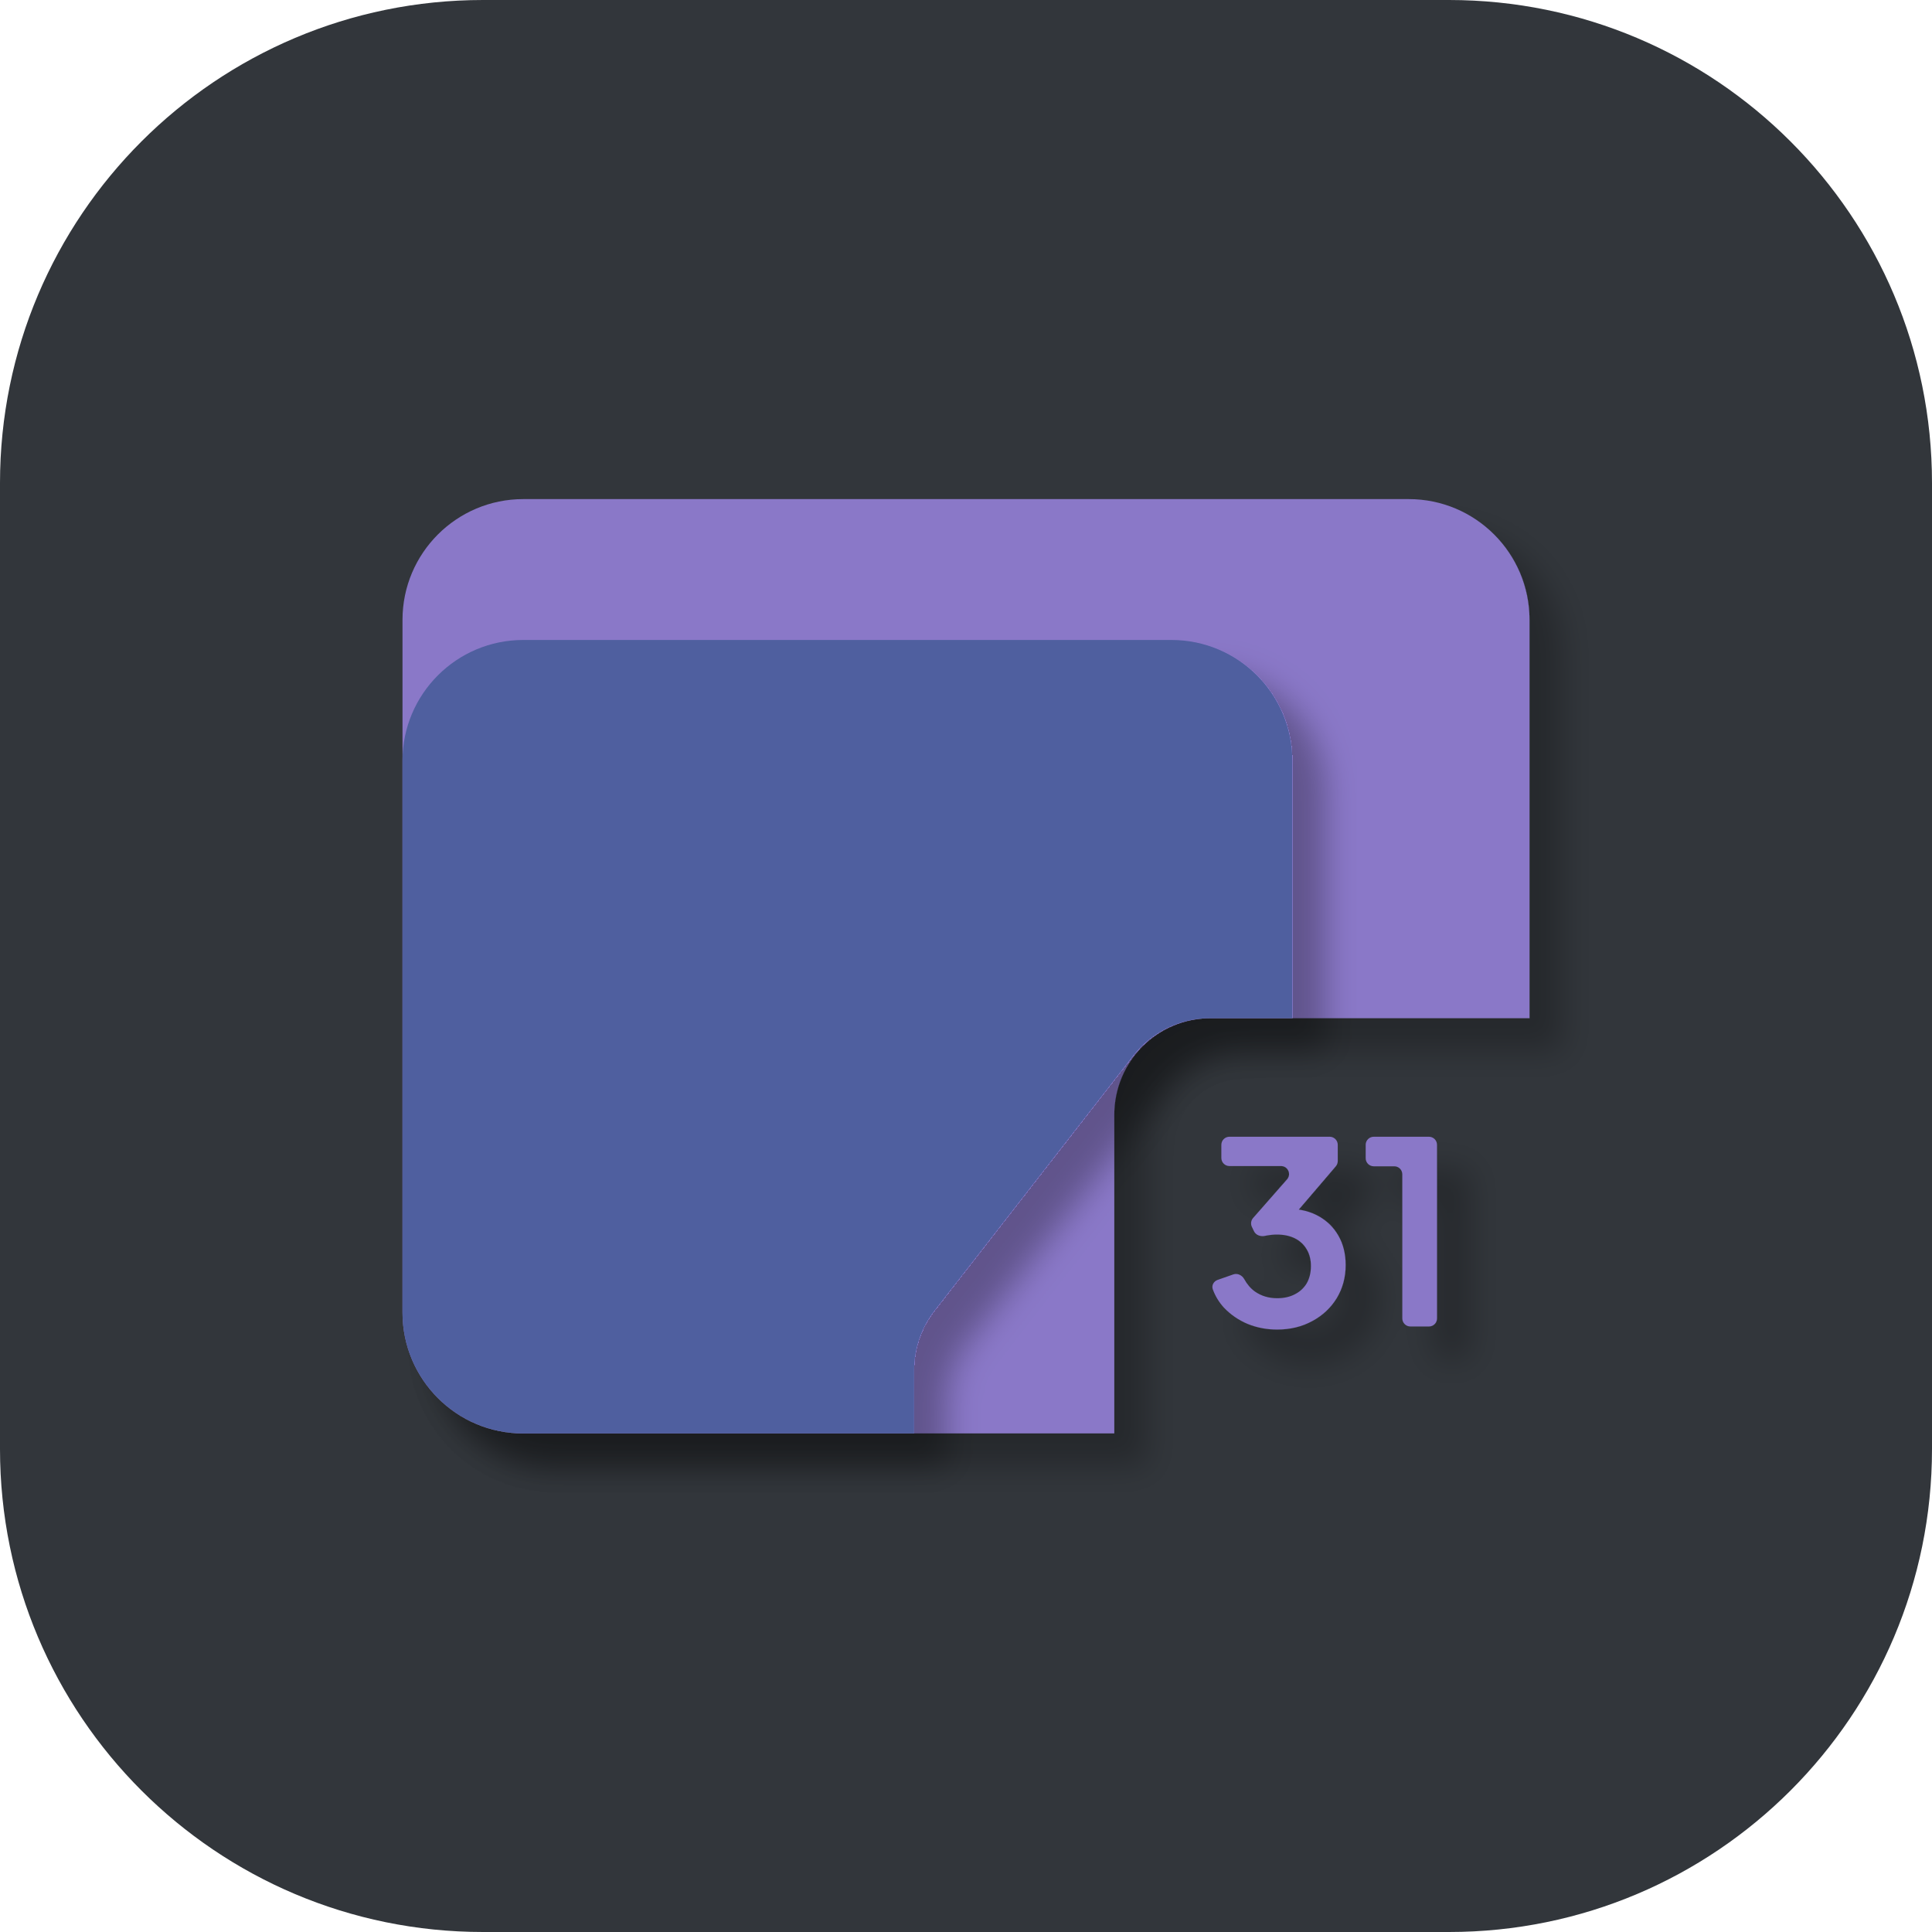
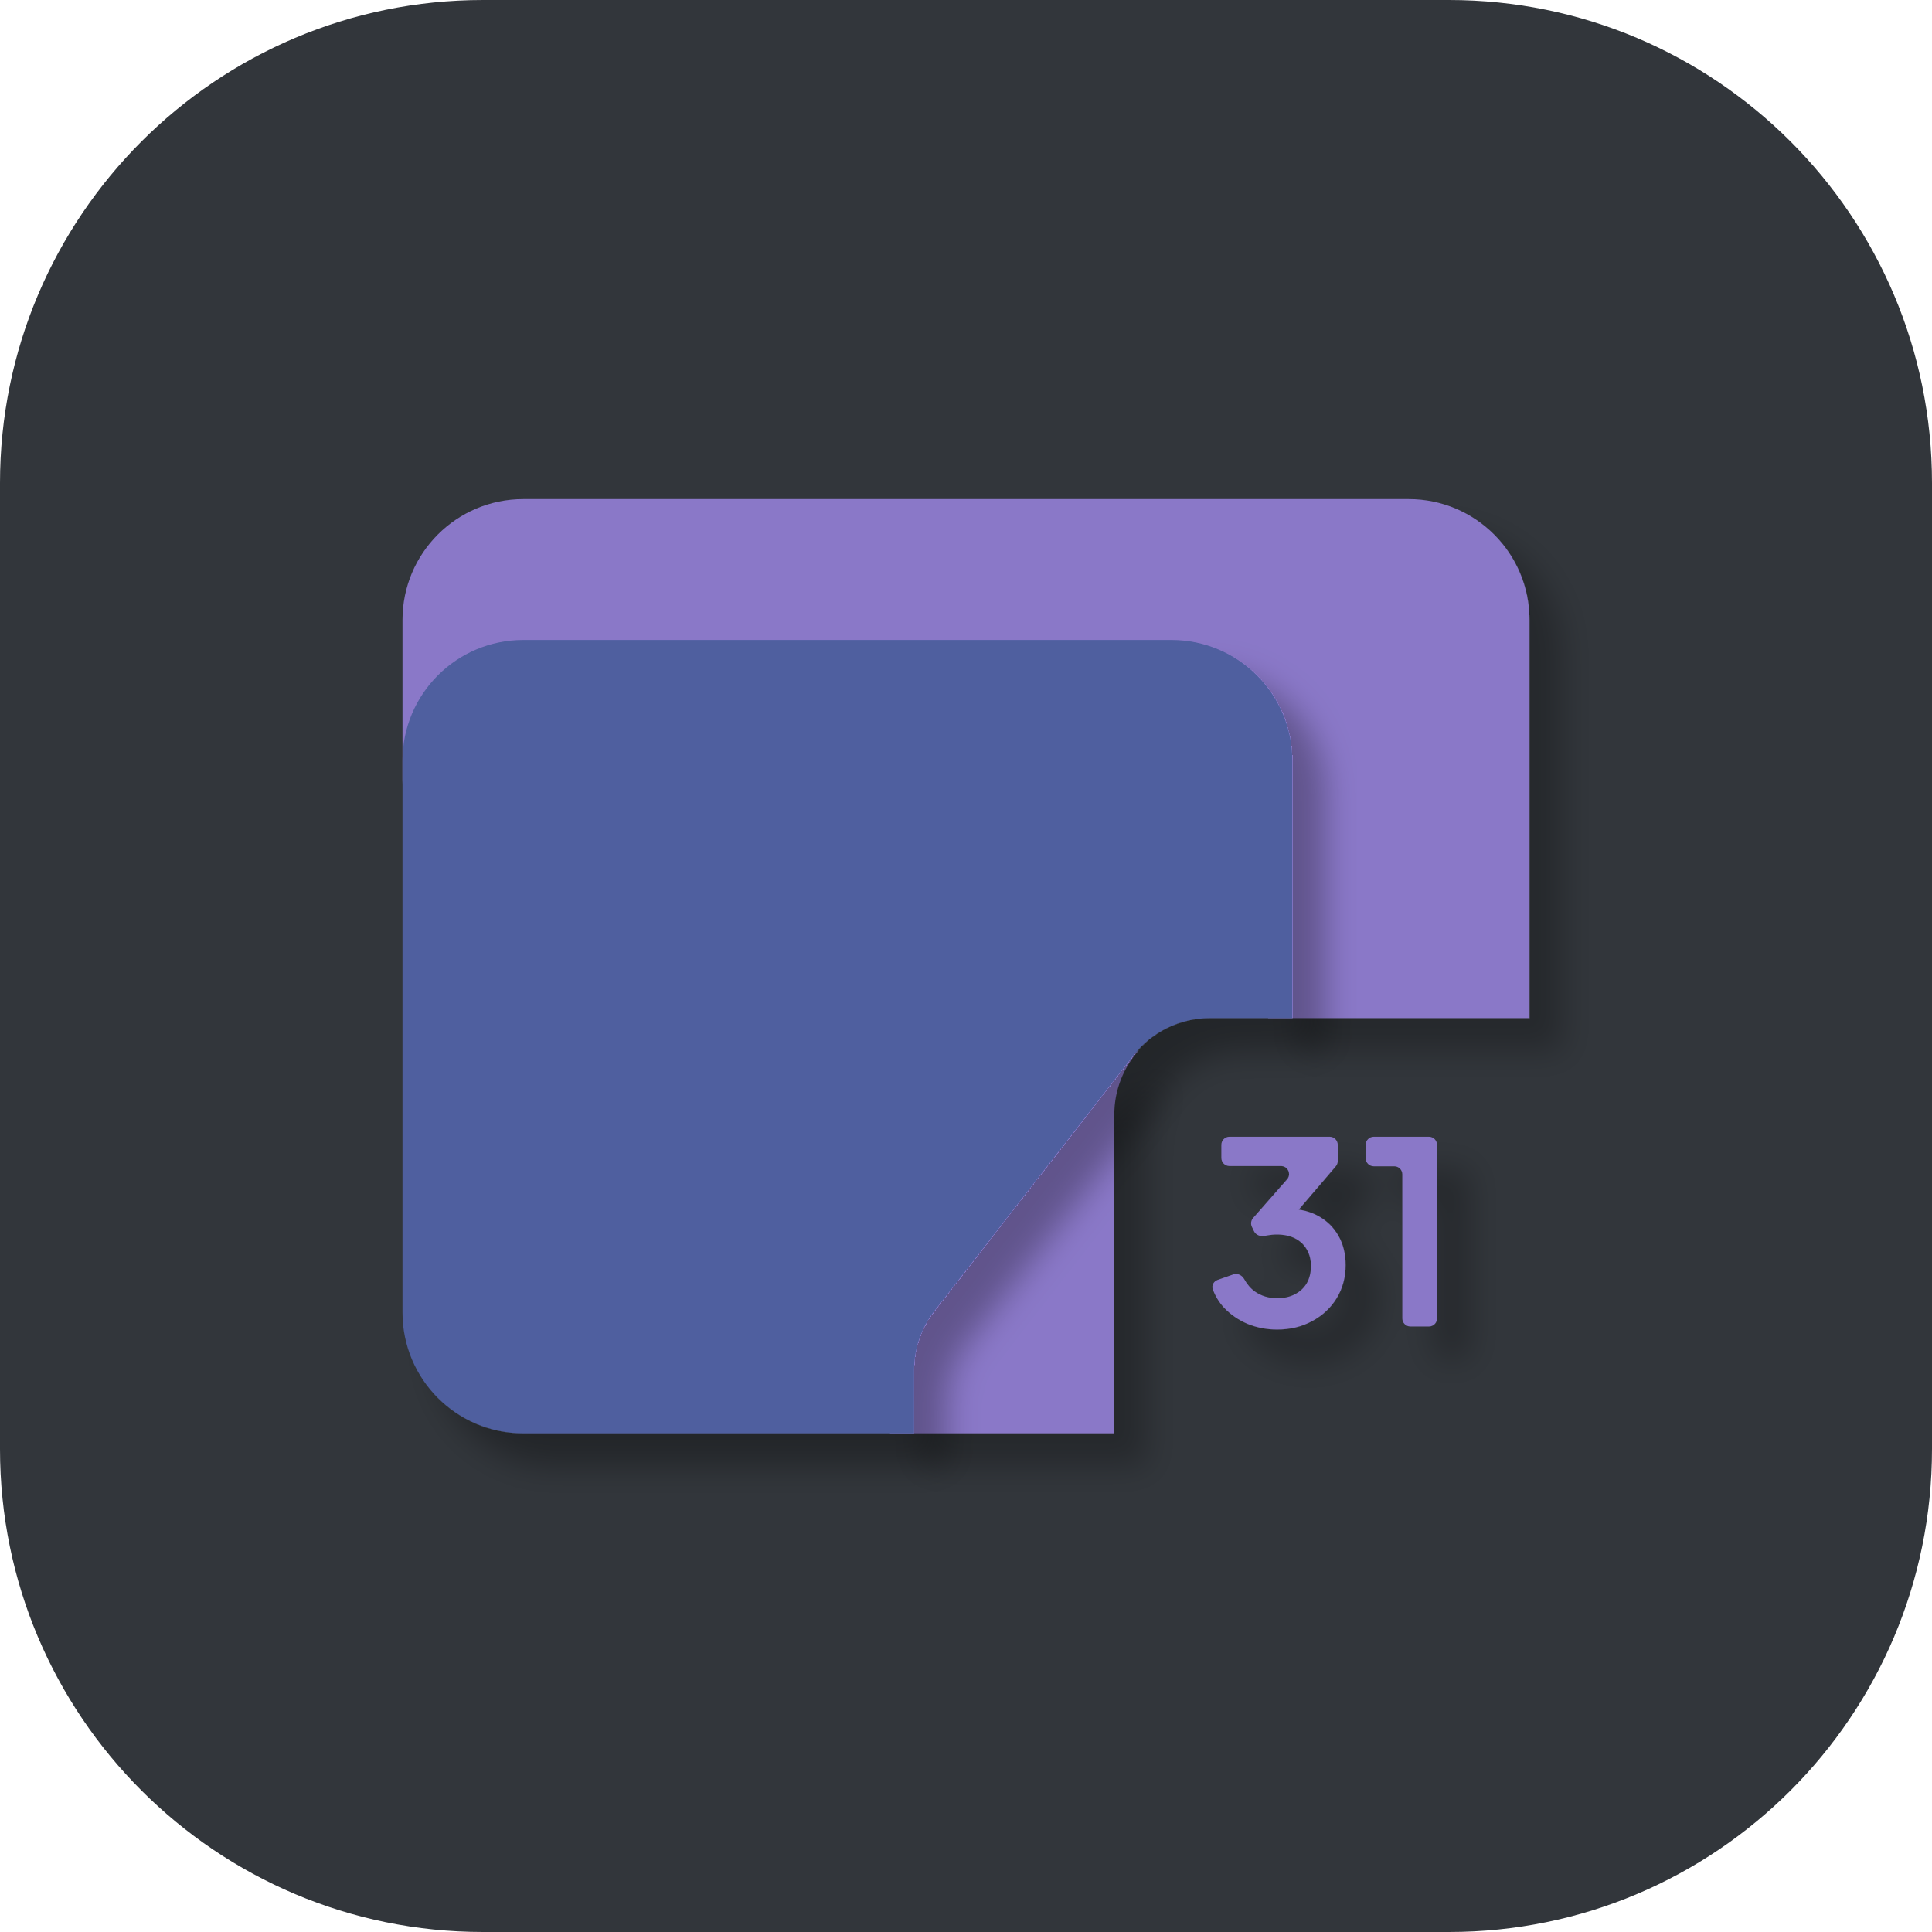
<svg xmlns="http://www.w3.org/2000/svg" width="24" height="24" viewBox="0 0 24 24" fill="none">
  <rect width="24" height="24" rx="6" fill="#32363B" />
-   <g filter="url(#filter0_d_148_240)">
-     <path d="M17.5 6.2C18.328 6.2 19 6.872 19 7.7V12.648H15.042C14.379 12.648 13.842 13.185 13.842 13.848V17.806H6.5C5.672 17.806 5 17.134 5 16.306V7.7C5 6.872 5.672 6.2 6.5 6.2H17.5Z" fill="#8A78C8" />
+   <g filter="url(#filter0_d_289_1145)">
+     <path d="M14.151 13.043C13.959 13.256 13.842 13.538 13.842 13.847V17.805H11.055V17.02C11.055 16.753 11.144 16.493 11.309 16.283C12.204 14.6 12.704 13.652 14.081 13.11C14.103 13.081 14.127 13.059 14.151 13.043ZM17.5 6.2C18.328 6.2 19 6.872 19 7.7V12.647H15.753V9.45C15.753 8.622 15.381 8.25 14.553 8.25H6.5C5.672 8.25 5 8.922 5 9.75L5 7.7C5 6.872 5.672 6.2 6.5 6.2H17.5Z" fill="#8A78C8" />
  </g>
-   <g filter="url(#filter1_d_148_240)">
-     <path d="M14.553 7.95C15.381 7.95 16.053 8.622 16.053 9.45V12.648H15.027C14.657 12.648 14.307 12.819 14.08 13.11L11.608 16.282C11.444 16.493 11.355 16.753 11.355 17.02V17.806H6.5C5.672 17.806 5 17.134 5 16.306V9.45C5 8.622 5.672 7.95 6.5 7.95H14.553Z" fill="#4F5F9F" />
+   <g filter="url(#filter1_d_289_1145)">
+     <path d="M14.553 7.95C15.381 7.95 16.053 8.622 16.053 9.45V12.647H15.027C14.657 12.647 14.308 12.818 14.081 13.11L11.609 16.283C11.444 16.493 11.355 16.753 11.355 17.02V17.805H6.5C5.672 17.805 5 17.134 5 16.305V9.45C5 8.622 5.672 7.95 6.5 7.95H14.553Z" fill="#4F5F9F" />
  </g>
-   <g filter="url(#filter2_d_148_240)">
+   <g filter="url(#filter2_d_289_1145)">
    <path d="M17.52 16.478C17.465 16.478 17.42 16.433 17.42 16.378V14.588C17.42 14.533 17.376 14.488 17.32 14.488H17.065C17.01 14.488 16.965 14.443 16.965 14.388V14.221C16.965 14.166 17.01 14.121 17.065 14.121H17.751C17.806 14.121 17.851 14.166 17.851 14.221V16.378C17.851 16.433 17.806 16.478 17.751 16.478H17.52Z" fill="#8A78C8" />
    <path d="M15.865 16.516C15.736 16.516 15.614 16.493 15.498 16.446C15.384 16.398 15.286 16.33 15.204 16.244C15.143 16.177 15.097 16.102 15.066 16.017C15.048 15.969 15.076 15.918 15.124 15.9L15.321 15.831C15.373 15.813 15.429 15.841 15.456 15.889C15.491 15.953 15.535 16.005 15.589 16.044C15.668 16.099 15.759 16.127 15.865 16.127C15.949 16.127 16.022 16.111 16.083 16.079C16.146 16.048 16.196 16.002 16.232 15.943C16.267 15.882 16.285 15.81 16.285 15.728C16.285 15.646 16.267 15.576 16.232 15.519C16.198 15.46 16.149 15.415 16.086 15.383C16.023 15.352 15.948 15.336 15.862 15.336C15.822 15.336 15.779 15.34 15.735 15.348C15.729 15.35 15.723 15.351 15.717 15.352C15.662 15.365 15.601 15.345 15.577 15.294L15.551 15.24C15.534 15.204 15.54 15.161 15.566 15.131L15.988 14.651C16.045 14.586 15.999 14.485 15.913 14.485H15.272C15.217 14.485 15.172 14.44 15.172 14.385V14.221C15.172 14.166 15.217 14.121 15.272 14.121H16.518C16.573 14.121 16.618 14.166 16.618 14.221V14.423C16.618 14.447 16.609 14.47 16.594 14.488L16.004 15.178L16.01 15.016C16.151 15.018 16.275 15.049 16.38 15.108C16.486 15.167 16.568 15.248 16.627 15.352C16.686 15.455 16.716 15.576 16.716 15.716C16.716 15.867 16.679 16.004 16.605 16.127C16.531 16.247 16.43 16.342 16.301 16.411C16.173 16.481 16.027 16.516 15.865 16.516Z" fill="#8A78C8" />
  </g>
  <defs>
-     <filter id="filter0_d_148_240" x="5" y="6.2" width="14.8" height="12.405" filterUnits="userSpaceOnUse" color-interpolation-filters="sRGB">
+     <filter id="filter0_d_289_1145" x="5" y="6.2" width="14.8" height="12.405" filterUnits="userSpaceOnUse" color-interpolation-filters="sRGB">
      <feFlood flood-opacity="0" result="BackgroundImageFix" />
      <feColorMatrix in="SourceAlpha" type="matrix" values="0 0 0 0 0 0 0 0 0 0 0 0 0 0 0 0 0 0 127 0" result="hardAlpha" />
      <feOffset dx="0.4" dy="0.4" />
      <feGaussianBlur stdDeviation="0.2" />
      <feComposite in2="hardAlpha" operator="out" />
      <feColorMatrix type="matrix" values="0 0 0 0 0 0 0 0 0 0 0 0 0 0 0 0 0 0 0.25 0" />
-       <feBlend mode="normal" in2="BackgroundImageFix" result="effect1_dropShadow_148_240" />
-       <feBlend mode="normal" in="SourceGraphic" in2="effect1_dropShadow_148_240" result="shape" />
+       <feBlend mode="normal" in2="BackgroundImageFix" result="effect1_dropShadow_289_1145" />
+       <feBlend mode="normal" in="SourceGraphic" in2="effect1_dropShadow_289_1145" result="shape" />
    </filter>
-     <filter id="filter1_d_148_240" x="5" y="7.95" width="11.853" height="10.655" filterUnits="userSpaceOnUse" color-interpolation-filters="sRGB">
+     <filter id="filter1_d_289_1145" x="5" y="7.95" width="11.853" height="10.655" filterUnits="userSpaceOnUse" color-interpolation-filters="sRGB">
      <feFlood flood-opacity="0" result="BackgroundImageFix" />
      <feColorMatrix in="SourceAlpha" type="matrix" values="0 0 0 0 0 0 0 0 0 0 0 0 0 0 0 0 0 0 127 0" result="hardAlpha" />
      <feOffset dx="0.4" dy="0.4" />
      <feGaussianBlur stdDeviation="0.2" />
      <feComposite in2="hardAlpha" operator="out" />
      <feColorMatrix type="matrix" values="0 0 0 0 0 0 0 0 0 0 0 0 0 0 0 0 0 0 0.3 0" />
-       <feBlend mode="normal" in2="BackgroundImageFix" result="effect1_dropShadow_148_240" />
-       <feBlend mode="normal" in="SourceGraphic" in2="effect1_dropShadow_148_240" result="shape" />
+       <feBlend mode="normal" in2="BackgroundImageFix" result="effect1_dropShadow_289_1145" />
+       <feBlend mode="normal" in="SourceGraphic" in2="effect1_dropShadow_289_1145" result="shape" />
    </filter>
-     <filter id="filter2_d_148_240" x="15.06" y="14.121" width="3.591" height="3.195" filterUnits="userSpaceOnUse" color-interpolation-filters="sRGB">
+     <filter id="filter2_d_289_1145" x="15.06" y="14.121" width="3.591" height="3.195" filterUnits="userSpaceOnUse" color-interpolation-filters="sRGB">
      <feFlood flood-opacity="0" result="BackgroundImageFix" />
      <feColorMatrix in="SourceAlpha" type="matrix" values="0 0 0 0 0 0 0 0 0 0 0 0 0 0 0 0 0 0 127 0" result="hardAlpha" />
      <feOffset dx="0.4" dy="0.4" />
      <feGaussianBlur stdDeviation="0.2" />
      <feComposite in2="hardAlpha" operator="out" />
      <feColorMatrix type="matrix" values="0 0 0 0 0 0 0 0 0 0 0 0 0 0 0 0 0 0 0.25 0" />
-       <feBlend mode="normal" in2="BackgroundImageFix" result="effect1_dropShadow_148_240" />
-       <feBlend mode="normal" in="SourceGraphic" in2="effect1_dropShadow_148_240" result="shape" />
+       <feBlend mode="normal" in2="BackgroundImageFix" result="effect1_dropShadow_289_1145" />
+       <feBlend mode="normal" in="SourceGraphic" in2="effect1_dropShadow_289_1145" result="shape" />
    </filter>
  </defs>
</svg>
